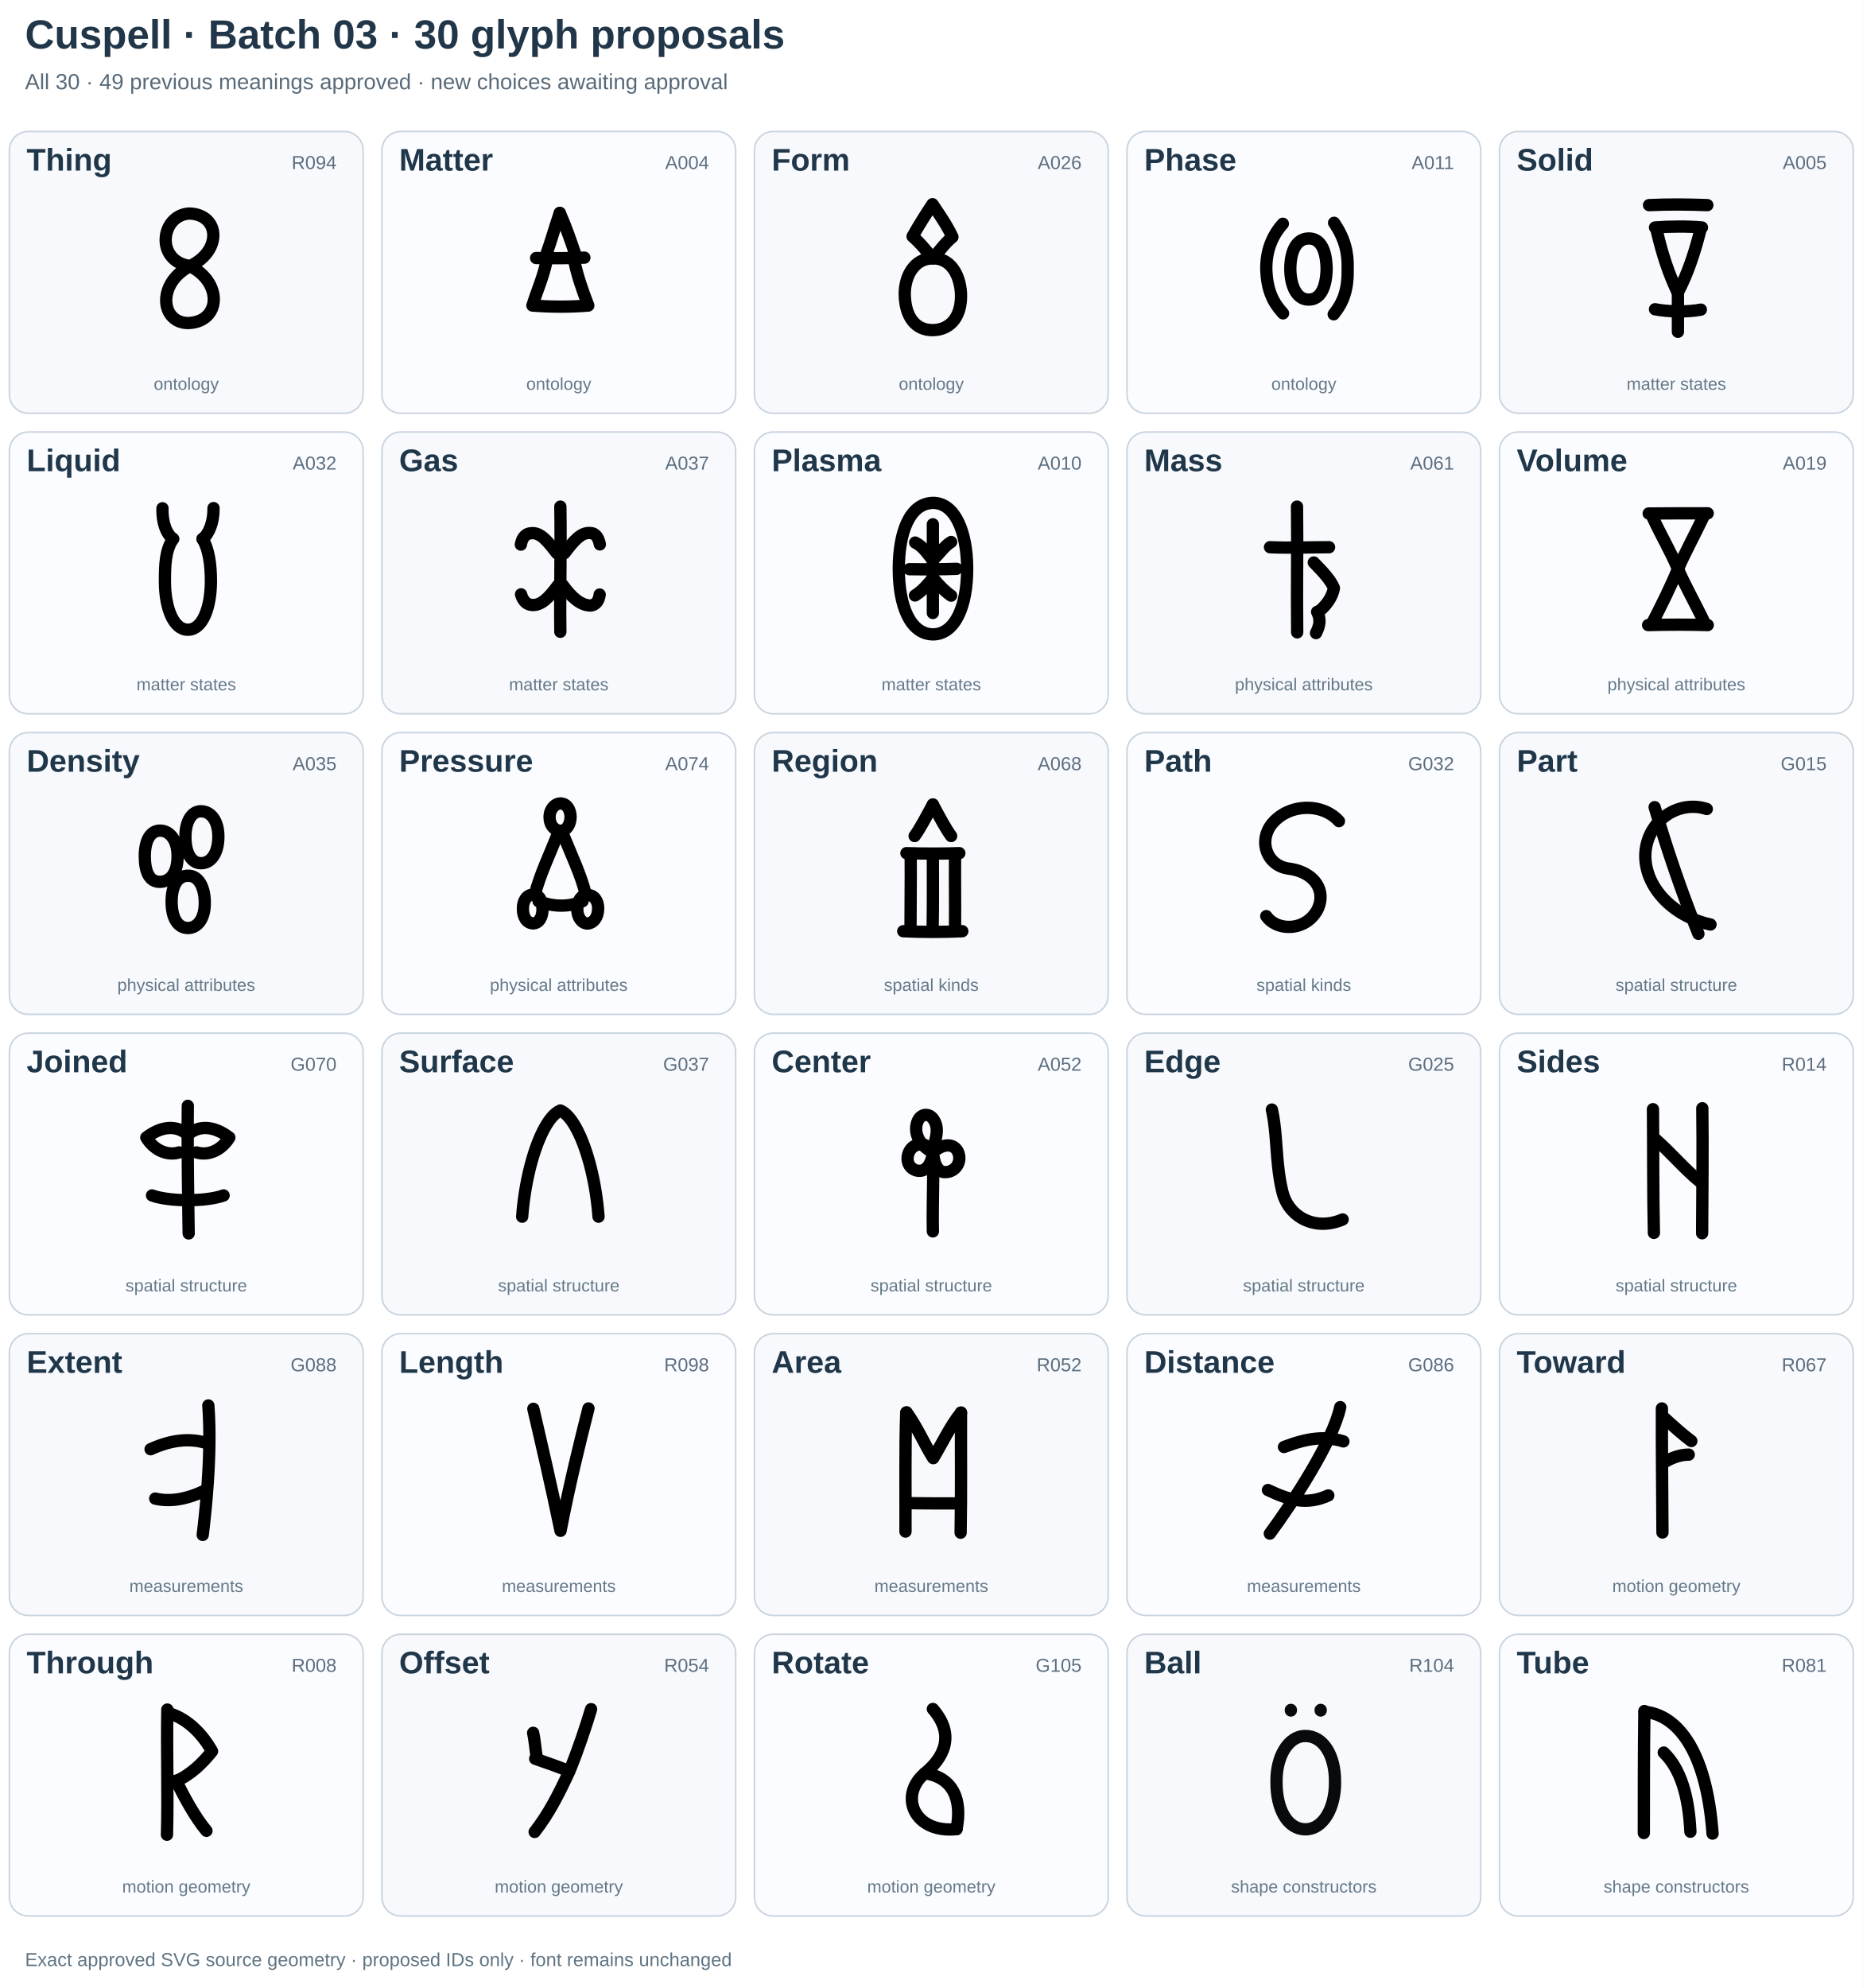
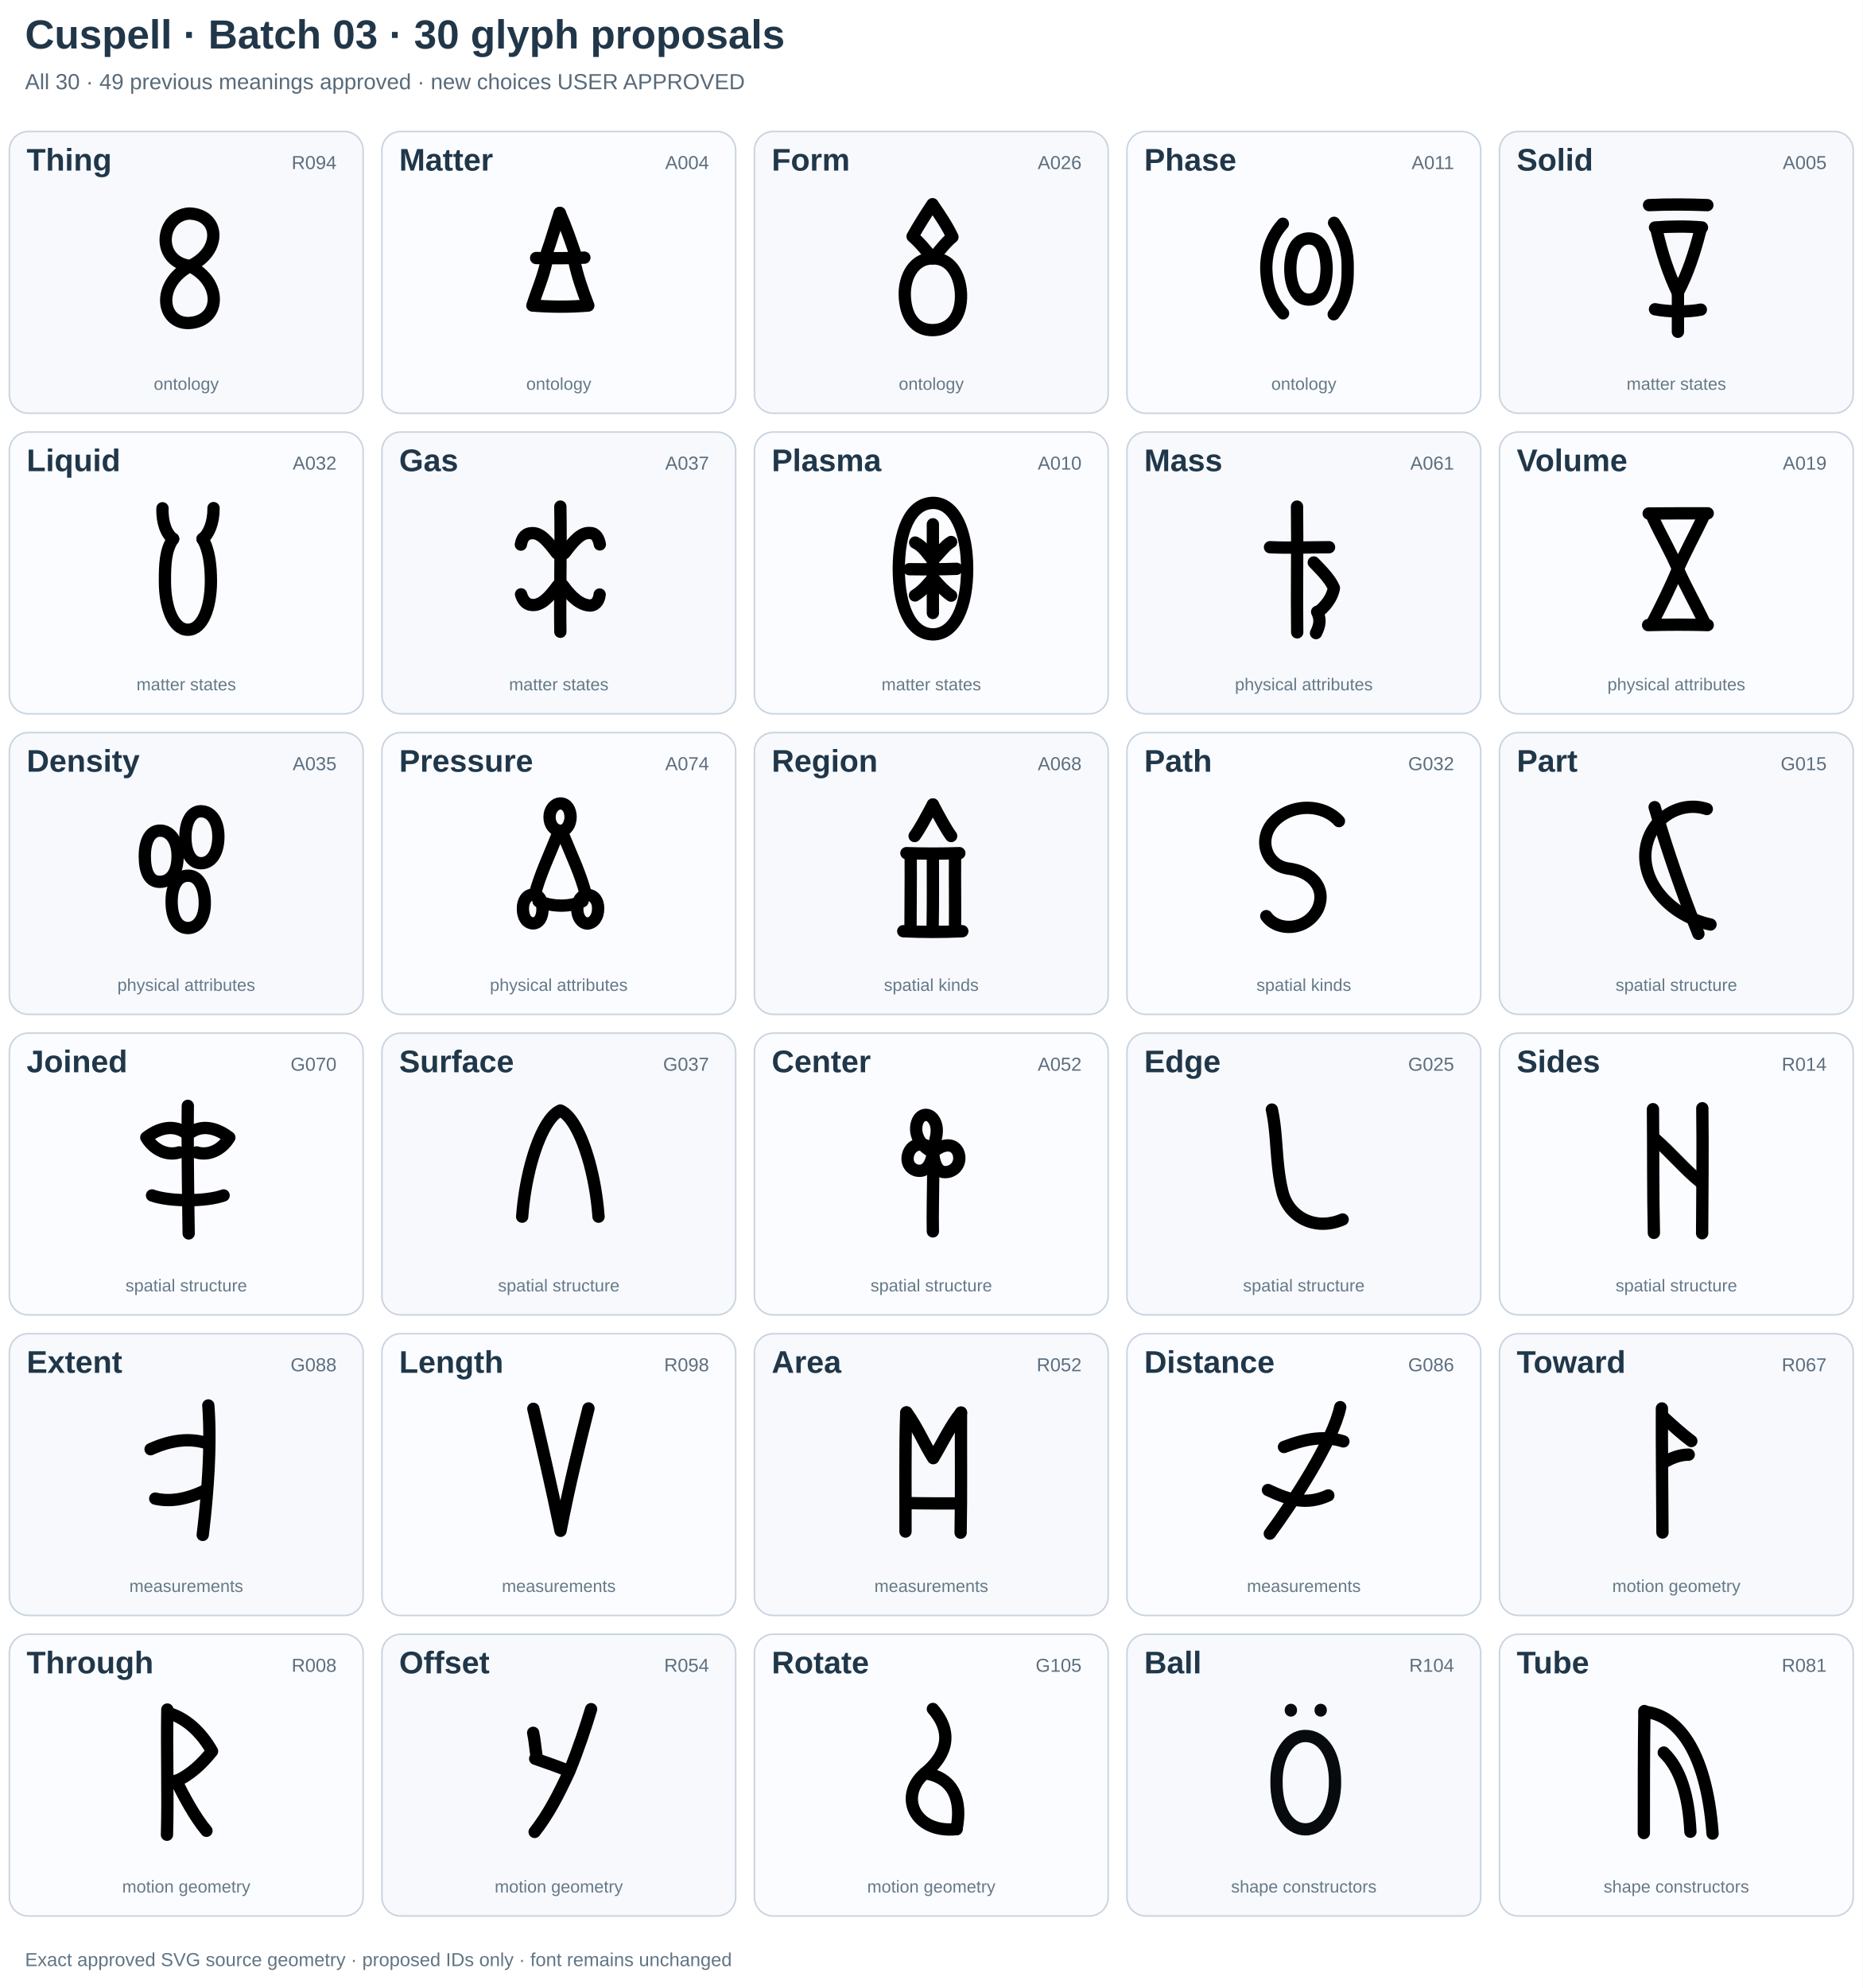
<svg xmlns="http://www.w3.org/2000/svg" width="1190" height="1270" viewBox="0 0 1190 1270">
  <rect width="1190" height="1270" fill="#fff" />
  <text x="16" y="31" font-family="Arial,Helvetica,sans-serif" font-size="26" font-weight="700" fill="#213749">Cuspell · Batch 03 · 30 glyph proposals</text>
-   <text x="16" y="57" font-family="Arial,Helvetica,sans-serif" font-size="14" fill="#586a79">All 30 · 49 previous meanings approved · new choices awaiting approval</text>
+   <text x="16" y="57" font-family="Arial,Helvetica,sans-serif" font-size="14" fill="#586a79">All 30 · 49 previous meanings approved · new choices USER APPROVED</text>
  <g transform="translate(0 78)">
    <rect x="6" y="6" width="226" height="180" rx="12" fill="#f7f9fc" stroke="#c9d4df" />
    <text x="17" y="31" fill="#20374a" font-family="Arial,Helvetica,sans-serif" font-size="20" font-weight="700">Thing</text>
    <text x="215" y="30" text-anchor="end" font-family="Arial,Helvetica,sans-serif" font-size="12" fill="#5d6e7f">R094</text>
    <svg x="78" y="34" width="84" height="119" viewBox="0 0 600 1000">
      <path d="M308 486 C125 459 153 214 308 205 C472 210 486 405 312 487 C129 583 156 796 305 793 C479 785 488 572 308 486" fill="none" stroke="black" stroke-width="66" stroke-linecap="round" stroke-linejoin="round" />
    </svg>
    <text x="119" y="171" text-anchor="middle" font-family="Arial,Helvetica,sans-serif" font-size="11" fill="#657988">ontology</text>
  </g>
  <g transform="translate(238 78)">
    <rect x="6" y="6" width="226" height="180" rx="12" fill="#fbfcff" stroke="#c9d4df" />
    <text x="17" y="31" fill="#20374a" font-family="Arial,Helvetica,sans-serif" font-size="20" font-weight="700">Matter</text>
    <text x="215" y="30" text-anchor="end" font-family="Arial,Helvetica,sans-serif" font-size="12" fill="#5d6e7f">A004</text>
    <svg x="78" y="34" width="84" height="119" viewBox="0 0 600 1000">
      <path d="M 297 202 C 269 283 250 354 228 414" fill="none" stroke="black" stroke-width="66" stroke-linecap="round" stroke-linejoin="round" />
      <path d="M 297 202 C 332 281 355 350 377 414" fill="none" stroke="black" stroke-width="66" stroke-linecap="round" stroke-linejoin="round" />
      <path d="M 170 444 C 249 446 355 445 429 442" fill="none" stroke="black" stroke-width="66" stroke-linecap="round" stroke-linejoin="round" />
      <path d="M 225 465 C 208 546 177 614 150 699 C 252 707 356 707 450 699 C 416 611 392 540 376 465" fill="none" stroke="black" stroke-width="66" stroke-linecap="round" stroke-linejoin="round" />
    </svg>
    <text x="119" y="171" text-anchor="middle" font-family="Arial,Helvetica,sans-serif" font-size="11" fill="#657988">ontology</text>
  </g>
  <g transform="translate(476 78)">
    <rect x="6" y="6" width="226" height="180" rx="12" fill="#f7f9fc" stroke="#c9d4df" />
    <text x="17" y="31" fill="#20374a" font-family="Arial,Helvetica,sans-serif" font-size="20" font-weight="700">Form</text>
    <text x="215" y="30" text-anchor="end" font-family="Arial,Helvetica,sans-serif" font-size="12" fill="#5d6e7f">A026</text>
    <svg x="78" y="34" width="84" height="119" viewBox="0 0 600 1000">
      <path d="M 298 155 C 342 220 378 273 405 331 C 363 365 334 409 299 446 C 265 406 235 366 191 328 C 225 267 264 206 298 155" stroke="black" stroke-width="66" stroke-linecap="round" stroke-linejoin="round" fill="none" />
      <path d="M 298 446 C 201 446 148 541 149 639 C 151 760 207 833 301 831 C 398 829 455 754 451 636 C 446 533 394 443 298 446" stroke="black" stroke-width="66" stroke-linecap="round" stroke-linejoin="round" fill="none" />
    </svg>
    <text x="119" y="171" text-anchor="middle" font-family="Arial,Helvetica,sans-serif" font-size="11" fill="#657988">ontology</text>
  </g>
  <g transform="translate(714 78)">
    <rect x="6" y="6" width="226" height="180" rx="12" fill="#fbfcff" stroke="#c9d4df" />
    <text x="17" y="31" fill="#20374a" font-family="Arial,Helvetica,sans-serif" font-size="20" font-weight="700">Phase</text>
    <text x="215" y="30" text-anchor="end" font-family="Arial,Helvetica,sans-serif" font-size="12" fill="#5d6e7f">A011</text>
    <svg x="78" y="34" width="84" height="119" viewBox="0 0 600 1000">
      <path d="M 317 339 C 382 338 412 401 414 502 C 412 600 382 670 314 667 C 251 665 219 590 219 500 C 220 406 252 340 317 339" stroke="black" stroke-width="66" stroke-linecap="round" stroke-linejoin="round" fill="none" />
      <path d="M 179 260 C 120 325 89 408 90 503 C 94 619 126 682 180 741" stroke="black" stroke-width="66" stroke-linecap="round" stroke-linejoin="round" fill="none" />
      <path d="M 454 255 C 512 340 529 414 527 500 C 529 612 506 678 452 746" stroke="black" stroke-width="66" stroke-linecap="round" stroke-linejoin="round" fill="none" />
    </svg>
    <text x="119" y="171" text-anchor="middle" font-family="Arial,Helvetica,sans-serif" font-size="11" fill="#657988">ontology</text>
  </g>
  <g transform="translate(952 78)">
    <rect x="6" y="6" width="226" height="180" rx="12" fill="#f7f9fc" stroke="#c9d4df" />
    <text x="17" y="31" fill="#20374a" font-family="Arial,Helvetica,sans-serif" font-size="20" font-weight="700">Solid</text>
    <text x="215" y="30" text-anchor="end" font-family="Arial,Helvetica,sans-serif" font-size="12" fill="#5d6e7f">A005</text>
    <svg x="78" y="34" width="84" height="119" viewBox="0 0 600 1000">
      <path d="M 145 160 C 249 155 355 156 458 160" fill="none" stroke="black" stroke-width="66" stroke-linecap="round" stroke-linejoin="round" />
      <path d="M 177 280 C 251 274 358 273 429 280" fill="none" stroke="black" stroke-width="66" stroke-linecap="round" stroke-linejoin="round" />
      <path d="M 187 300 C 215 420 249 526 299 630 C 354 527 391 410 419 300" fill="none" stroke="black" stroke-width="66" stroke-linecap="round" stroke-linejoin="round" />
      <path d="M 177 719 C 248 733 353 735 423 721" fill="none" stroke="black" stroke-width="66" stroke-linecap="round" stroke-linejoin="round" />
      <path d="M 300 630 L 300 840" fill="none" stroke="black" stroke-width="66" stroke-linecap="round" stroke-linejoin="round" />
    </svg>
    <text x="119" y="171" text-anchor="middle" font-family="Arial,Helvetica,sans-serif" font-size="11" fill="#657988">matter states</text>
  </g>
  <g transform="translate(0 270)">
    <rect x="6" y="6" width="226" height="180" rx="12" fill="#fbfcff" stroke="#c9d4df" />
    <text x="17" y="31" fill="#20374a" font-family="Arial,Helvetica,sans-serif" font-size="20" font-weight="700">Liquid</text>
    <text x="215" y="30" text-anchor="end" font-family="Arial,Helvetica,sans-serif" font-size="12" fill="#5d6e7f">A032</text>
    <svg x="78" y="34" width="84" height="119" viewBox="0 0 600 1000">
      <path d="M 164 174 C 161 252 186 313 221 339" fill="none" stroke="black" stroke-width="66" stroke-linecap="round" stroke-linejoin="round" />
      <path d="M 438 173 C 439 250 413 312 379 339" fill="none" stroke="black" stroke-width="66" stroke-linecap="round" stroke-linejoin="round" />
      <path d="M 221 338 C 179 398 177 480 177 566 C 177 711 224 827 301 826 C 380 825 423 707 424 568 C 424 480 414 396 379 338" fill="none" stroke="black" stroke-width="66" stroke-linecap="round" stroke-linejoin="round" />
    </svg>
    <text x="119" y="171" text-anchor="middle" font-family="Arial,Helvetica,sans-serif" font-size="11" fill="#657988">matter states</text>
  </g>
  <g transform="translate(238 270)">
    <rect x="6" y="6" width="226" height="180" rx="12" fill="#f7f9fc" stroke="#c9d4df" />
    <text x="17" y="31" fill="#20374a" font-family="Arial,Helvetica,sans-serif" font-size="20" font-weight="700">Gas</text>
    <text x="215" y="30" text-anchor="end" font-family="Arial,Helvetica,sans-serif" font-size="12" fill="#5d6e7f">A037</text>
    <svg x="78" y="34" width="84" height="119" viewBox="0 0 600 1000">
      <path d="M 300 165 C 304 394 297 618 300 837" fill="none" stroke="black" stroke-width="66" stroke-linecap="round" stroke-linejoin="round" />
      <path d="M 281 415 C 232 351 192 301 142 308 C 106 311 93 341 88 369" fill="none" stroke="black" stroke-width="66" stroke-linecap="round" stroke-linejoin="round" />
      <path d="M 322 415 C 372 349 412 301 462 307 C 494 308 507 341 512 368" fill="none" stroke="black" stroke-width="66" stroke-linecap="round" stroke-linejoin="round" />
      <path d="M 287 588 C 239 653 197 698 146 693 C 113 690 97 663 89 636" fill="none" stroke="black" stroke-width="66" stroke-linecap="round" stroke-linejoin="round" />
      <path d="M 314 588 C 360 652 409 695 461 696 C 494 694 508 665 511 637" fill="none" stroke="black" stroke-width="66" stroke-linecap="round" stroke-linejoin="round" />
    </svg>
    <text x="119" y="171" text-anchor="middle" font-family="Arial,Helvetica,sans-serif" font-size="11" fill="#657988">matter states</text>
  </g>
  <g transform="translate(476 270)">
    <rect x="6" y="6" width="226" height="180" rx="12" fill="#fbfcff" stroke="#c9d4df" />
    <text x="17" y="31" fill="#20374a" font-family="Arial,Helvetica,sans-serif" font-size="20" font-weight="700">Plasma</text>
    <text x="215" y="30" text-anchor="end" font-family="Arial,Helvetica,sans-serif" font-size="12" fill="#5d6e7f">A010</text>
    <svg x="78" y="34" width="84" height="119" viewBox="0 0 600 1000">
      <path d="M 300 145 C 420 144 484 304 484 497 C 485 697 420 851 300 851 C 177 849 117 695 117 500 C 117 303 175 148 300 145" fill="none" stroke="black" stroke-width="66" stroke-linecap="round" stroke-linejoin="round" />
      <path d="M 300 260 L 300 736" fill="none" stroke="black" stroke-width="66" stroke-linecap="round" stroke-linejoin="round" />
      <path d="M 174 501 C 242 502 357 502 427 499" fill="none" stroke="black" stroke-width="66" stroke-linecap="round" stroke-linejoin="round" />
      <path d="M 205 358 C 250 380 272 421 300 452 C 335 417 365 374 398 355" fill="none" stroke="black" stroke-width="66" stroke-linecap="round" stroke-linejoin="round" />
      <path d="M 204 642 C 248 615 274 579 301 549 C 337 592 366 621 398 643" fill="none" stroke="black" stroke-width="66" stroke-linecap="round" stroke-linejoin="round" />
    </svg>
    <text x="119" y="171" text-anchor="middle" font-family="Arial,Helvetica,sans-serif" font-size="11" fill="#657988">matter states</text>
  </g>
  <g transform="translate(714 270)">
    <rect x="6" y="6" width="226" height="180" rx="12" fill="#f7f9fc" stroke="#c9d4df" />
    <text x="17" y="31" fill="#20374a" font-family="Arial,Helvetica,sans-serif" font-size="20" font-weight="700">Mass</text>
    <text x="215" y="30" text-anchor="end" font-family="Arial,Helvetica,sans-serif" font-size="12" fill="#5d6e7f">A061</text>
    <svg x="78" y="34" width="84" height="119" viewBox="0 0 600 1000">
      <path d="M 255 165 C 258 388 253 600 256 840" fill="none" stroke="black" stroke-width="66" stroke-linecap="round" stroke-linejoin="round" />
      <path d="M 110 383 C 219 388 321 383 427 383" fill="none" stroke="black" stroke-width="66" stroke-linecap="round" stroke-linejoin="round" />
      <path d="M 345 465 C 393 514 435 558 453 602 C 445 653 408 701 367 732" fill="none" stroke="black" stroke-width="66" stroke-linecap="round" stroke-linejoin="round" />
      <path d="M 363 730 C 383 770 378 802 357 844" fill="none" stroke="black" stroke-width="66" stroke-linecap="round" stroke-linejoin="round" />
    </svg>
    <text x="119" y="171" text-anchor="middle" font-family="Arial,Helvetica,sans-serif" font-size="11" fill="#657988">physical attributes</text>
  </g>
  <g transform="translate(952 270)">
    <rect x="6" y="6" width="226" height="180" rx="12" fill="#fbfcff" stroke="#c9d4df" />
    <text x="17" y="31" fill="#20374a" font-family="Arial,Helvetica,sans-serif" font-size="20" font-weight="700">Volume</text>
    <text x="215" y="30" text-anchor="end" font-family="Arial,Helvetica,sans-serif" font-size="12" fill="#5d6e7f">A019</text>
    <svg x="78" y="34" width="84" height="119" viewBox="0 0 600 1000">
      <path d="M143 202 C244 201 353 201 460 201" fill="none" stroke="black" stroke-width="66" stroke-linecap="round" stroke-linejoin="round" />
      <path d="M163 219 C208 318 266 415 300 500 C337 586 394 686 443 789" fill="none" stroke="black" stroke-width="66" stroke-linecap="round" stroke-linejoin="round" />
      <path d="M437 219 C390 317 337 415 300 500 C263 591 212 694 162 791" fill="none" stroke="black" stroke-width="66" stroke-linecap="round" stroke-linejoin="round" />
      <path d="M140 801 C245 798 360 798 460 801" fill="none" stroke="black" stroke-width="66" stroke-linecap="round" stroke-linejoin="round" />
    </svg>
    <text x="119" y="171" text-anchor="middle" font-family="Arial,Helvetica,sans-serif" font-size="11" fill="#657988">physical attributes</text>
  </g>
  <g transform="translate(0 462)">
    <rect x="6" y="6" width="226" height="180" rx="12" fill="#f7f9fc" stroke="#c9d4df" />
    <text x="17" y="31" fill="#20374a" font-family="Arial,Helvetica,sans-serif" font-size="20" font-weight="700">Density</text>
    <text x="215" y="30" text-anchor="end" font-family="Arial,Helvetica,sans-serif" font-size="12" fill="#5d6e7f">A035</text>
    <svg x="78" y="34" width="84" height="119" viewBox="0 0 600 1000">
      <path d="M 245 429 C 245 519 206 566 149 566 C 94 566 69 513 69 428 C 69 338 103 291 150 291 C 203 290 246 343 245 429" stroke="black" stroke-width="66" stroke-linecap="round" stroke-linejoin="round" fill="none" />
      <path d="M 464 323 C 464 412 425 466 371 466 C 321 466 287 415 287 325 C 287 239 322 186 371 187 C 425 188 464 239 464 323" stroke="black" stroke-width="66" stroke-linecap="round" stroke-linejoin="round" fill="none" />
      <path d="M 391 674 C 393 765 351 814 300 814 C 247 813 213 763 213 672 C 213 586 245 532 303 533 C 354 533 390 588 391 674" stroke="black" stroke-width="66" stroke-linecap="round" stroke-linejoin="round" fill="none" />
    </svg>
    <text x="119" y="171" text-anchor="middle" font-family="Arial,Helvetica,sans-serif" font-size="11" fill="#657988">physical attributes</text>
  </g>
  <g transform="translate(238 462)">
    <rect x="6" y="6" width="226" height="180" rx="12" fill="#fbfcff" stroke="#c9d4df" />
    <text x="17" y="31" fill="#20374a" font-family="Arial,Helvetica,sans-serif" font-size="20" font-weight="700">Pressure</text>
    <text x="215" y="30" text-anchor="end" font-family="Arial,Helvetica,sans-serif" font-size="12" fill="#5d6e7f">A074</text>
    <svg x="78" y="34" width="84" height="119" viewBox="0 0 600 1000">
      <path d="M286 310 C241 423 191 526 162 637" fill="none" stroke="black" stroke-width="66" stroke-linecap="round" stroke-linejoin="round" />
      <path d="M314 310 C361 426 411 528 438 639" fill="none" stroke="black" stroke-width="66" stroke-linecap="round" stroke-linejoin="round" />
      <path d="M183 670 C262 702 354 701 419 670" fill="none" stroke="black" stroke-width="66" stroke-linecap="round" stroke-linejoin="round" />
      <path d="M355 216 C355 258 333 292 301 292 C265 290 242 259 242 218 C243 172 273 146 299 145 C337 145 354 181 355 216" fill="none" stroke="black" stroke-width="66" stroke-linecap="round" stroke-linejoin="round" />
      <path d="M204 708 C206 757 184 789 153 789 C118 787 99 754 99 711 C98 669 119 635 153 635 C189 635 202 668 204 708" fill="none" stroke="black" stroke-width="66" stroke-linecap="round" stroke-linejoin="round" />
      <path d="M503 708 C503 758 477 788 445 790 C413 788 390 754 391 711 C391 668 412 636 445 636 C483 637 503 669 503 708" fill="none" stroke="black" stroke-width="66" stroke-linecap="round" stroke-linejoin="round" />
    </svg>
    <text x="119" y="171" text-anchor="middle" font-family="Arial,Helvetica,sans-serif" font-size="11" fill="#657988">physical attributes</text>
  </g>
  <g transform="translate(476 462)">
    <rect x="6" y="6" width="226" height="180" rx="12" fill="#f7f9fc" stroke="#c9d4df" />
    <text x="17" y="31" fill="#20374a" font-family="Arial,Helvetica,sans-serif" font-size="20" font-weight="700">Region</text>
    <text x="215" y="30" text-anchor="end" font-family="Arial,Helvetica,sans-serif" font-size="12" fill="#5d6e7f">A068</text>
    <svg x="78" y="34" width="84" height="119" viewBox="0 0 600 1000">
      <path d="M 300 151 C 261 223 231 280 202 320" fill="none" stroke="black" stroke-width="66" stroke-linecap="round" stroke-linejoin="round" />
      <path d="M 300 151 C 339 224 369 280 398 320" fill="none" stroke="black" stroke-width="66" stroke-linecap="round" stroke-linejoin="round" />
      <path d="M 158 412 C 250 415 351 415 442 412" fill="none" stroke="black" stroke-width="66" stroke-linecap="round" stroke-linejoin="round" />
      <path d="M 181 439 C 182 561 180 682 180 797" fill="none" stroke="black" stroke-width="66" stroke-linecap="round" stroke-linejoin="round" />
      <path d="M 419 439 C 418 556 420 689 419 797" fill="none" stroke="black" stroke-width="66" stroke-linecap="round" stroke-linejoin="round" />
      <path d="M 300 440 C 300 551 301 679 299 797" fill="none" stroke="black" stroke-width="66" stroke-linecap="round" stroke-linejoin="round" />
      <path d="M 141 831 C 239 836 357 836 458 831" fill="none" stroke="black" stroke-width="66" stroke-linecap="round" stroke-linejoin="round" />
    </svg>
    <text x="119" y="171" text-anchor="middle" font-family="Arial,Helvetica,sans-serif" font-size="11" fill="#657988">spatial kinds</text>
  </g>
  <g transform="translate(714 462)">
    <rect x="6" y="6" width="226" height="180" rx="12" fill="#fbfcff" stroke="#c9d4df" />
    <text x="17" y="31" fill="#20374a" font-family="Arial,Helvetica,sans-serif" font-size="20" font-weight="700">Path</text>
    <text x="215" y="30" text-anchor="end" font-family="Arial,Helvetica,sans-serif" font-size="12" fill="#5d6e7f">G032</text>
    <svg x="78" y="34" width="84" height="119" viewBox="0 0 600 1000">
      <path d="M 480.0,240.0 L 468.3,228.0 L 455.7,217.2 L 442.4,207.4 L 428.3,198.8 L 413.7,191.2 L 398.4,184.7 L 382.7,179.3 L 366.7,175.0 L 350.3,171.8 L 333.6,169.7 L 316.9,168.7 L 300.0,168.8 L 283.1,169.9 L 266.4,172.2 L 249.7,175.5 L 233.3,180.0 L 217.3,185.5 L 201.6,192.2 L 186.3,199.9 L 171.7,208.8 L 157.6,218.7 L 144.3,229.7 L 131.7,241.8 L 120.0,255.0 L 111.3,267.0 L 103.8,279.4 L 97.6,292.0 L 92.6,304.7 L 88.9,317.6 L 86.2,330.5 L 84.8,343.3 L 84.4,356.1 L 85.2,368.7 L 87.0,381.1 L 89.9,393.2 L 93.8,405.0 L 98.6,416.3 L 104.4,427.2 L 111.2,437.5 L 118.9,447.2 L 127.5,456.2 L 136.9,464.5 L 147.1,472.0 L 158.2,478.6 L 170.0,484.3 L 182.6,488.9 L 196.0,492.5 L 210.0,495.0 L 226.5,497.5 L 242.4,500.9 L 257.5,505.0 L 271.8,509.9 L 285.4,515.5 L 298.2,521.8 L 310.2,528.7 L 321.3,536.3 L 331.6,544.4 L 340.9,553.1 L 349.4,562.3 L 356.9,572.0 L 363.4,582.2 L 369.0,592.7 L 373.5,603.7 L 377.0,615.1 L 379.5,626.7 L 380.9,638.7 L 381.1,651.0 L 380.3,663.4 L 378.2,676.1 L 375.0,688.9 L 370.6,701.9 L 365.0,715.0 L 356.4,729.4 L 347.0,742.4 L 336.8,754.2 L 325.9,764.8 L 314.4,774.2 L 302.3,782.3 L 289.9,789.3 L 277.0,795.2 L 263.9,799.9 L 250.6,803.5 L 237.2,806.0 L 223.8,807.5 L 210.4,807.9 L 197.1,807.3 L 184.0,805.7 L 171.3,803.1 L 158.9,799.6 L 147.0,795.2 L 135.7,789.8 L 125.0,783.5 L 114.9,776.4 L 105.7,768.4 L 97.4,759.6 L 90.0,750.0" fill="none" stroke="black" stroke-width="66" stroke-linecap="round" stroke-linejoin="round" />
    </svg>
    <text x="119" y="171" text-anchor="middle" font-family="Arial,Helvetica,sans-serif" font-size="11" fill="#657988">spatial kinds</text>
  </g>
  <g transform="translate(952 462)">
    <rect x="6" y="6" width="226" height="180" rx="12" fill="#f7f9fc" stroke="#c9d4df" />
    <text x="17" y="31" fill="#20374a" font-family="Arial,Helvetica,sans-serif" font-size="20" font-weight="700">Part</text>
    <text x="215" y="30" text-anchor="end" font-family="Arial,Helvetica,sans-serif" font-size="12" fill="#5d6e7f">G015</text>
    <svg x="78" y="34" width="84" height="119" viewBox="0 0 600 1000">
      <path d="M 455.0,175.0 L 438.9,170.3 L 422.6,166.7 L 406.3,164.3 L 390.0,163.1 L 373.8,163.0 L 357.6,164.0 L 341.6,166.1 L 325.7,169.2 L 310.1,173.4 L 294.8,178.6 L 279.9,184.7 L 265.3,191.8 L 251.2,199.8 L 237.5,208.8 L 224.4,218.6 L 211.9,229.2 L 200.0,240.7 L 188.7,253.0 L 178.3,266.1 L 168.6,280.0 L 159.7,294.5 L 151.7,309.8 L 144.6,325.8 L 138.6,342.4 L 133.5,359.7 L 129.5,377.5 L 126.7,396.0 L 125.0,415.0 L 124.8,433.2 L 125.8,451.3 L 127.9,469.3 L 131.2,487.2 L 135.5,504.9 L 140.8,522.5 L 147.2,539.8 L 154.6,556.8 L 163.0,573.6 L 172.3,590.0 L 182.5,606.1 L 193.7,621.8 L 205.7,637.0 L 218.6,651.9 L 232.3,666.2 L 246.9,680.1 L 262.2,693.4 L 278.3,706.1 L 295.0,718.2 L 312.6,729.7 L 330.7,740.5 L 349.6,750.7 L 369.0,760.1 L 389.1,768.7 L 409.8,776.5 L 431.0,783.6 L 452.7,789.7 L 475.0,795.0" fill="none" stroke="black" stroke-width="66" stroke-linecap="round" stroke-linejoin="round" />
      <path d="M 175.0,165.0 L 181.0,185.0 L 187.0,205.2 L 193.2,225.7 L 199.6,246.5 L 206.0,267.6 L 212.7,288.9 L 219.5,310.6 L 226.4,332.6 L 233.5,354.9 L 240.8,377.5 L 248.3,400.5 L 255.9,423.7 L 263.8,447.3 L 271.9,471.2 L 280.2,495.5 L 288.6,520.2 L 297.4,545.1 L 306.3,570.5 L 315.5,596.2 L 324.9,622.3 L 334.6,648.8 L 344.5,675.6 L 354.8,702.8 L 365.2,730.5 L 376.0,758.5 L 387.0,786.9 L 398.4,815.7 L 410.0,845.0" fill="none" stroke="black" stroke-width="66" stroke-linecap="round" stroke-linejoin="round" />
    </svg>
    <text x="119" y="171" text-anchor="middle" font-family="Arial,Helvetica,sans-serif" font-size="11" fill="#657988">spatial structure</text>
  </g>
  <g transform="translate(0 654)">
    <rect x="6" y="6" width="226" height="180" rx="12" fill="#fbfcff" stroke="#c9d4df" />
    <text x="17" y="31" fill="#20374a" font-family="Arial,Helvetica,sans-serif" font-size="20" font-weight="700">Joined</text>
    <text x="215" y="30" text-anchor="end" font-family="Arial,Helvetica,sans-serif" font-size="12" fill="#5d6e7f">G070</text>
    <svg x="78" y="34" width="84" height="119" viewBox="0 0 600 1000">
      <path d="M 300,155.0 L 299.745,176.1 L 299.575,197.5 L 299.405,219.2 L 299.32,241.2 L 299.235,263.6 L 299.235,286.2 L 299.235,309.1 L 299.235,332.3 L 299.32,355.8 L 299.405,379.6 L 299.49,403.5 L 299.66,427.8 L 299.83,452.2 L 300,476.9 L 300.255,501.8 L 300.425,526.8 L 300.68,552.1 L 301.02,577.6 L 301.275,603.2 L 301.615,629.0 L 301.955,654.9 L 302.295,681.0 L 302.635,707.2 L 302.975,733.6 L 303.4,760.0 L 303.74,786.6 L 304.165,813.3 L 304.59,840.0" fill="none" stroke="black" stroke-width="66" stroke-linecap="round" stroke-linejoin="round" />
      <path d="M 300,310.0 L 293.2,304.4 L 286.315,299.2 L 279.26,294.5 L 272.12,290.4 L 264.725,286.7 L 257.33,283.4 L 249.765,280.7 L 242.115,278.4 L 234.38,276.6 L 226.56,275.3 L 218.655,274.4 L 210.58,273.9 L 202.59,273.9 L 194.43,274.4 L 186.185,275.3 L 178.025,276.6 L 169.695,278.3 L 161.365,280.5 L 152.95,283.1 L 144.535,286.2 L 136.205,289.6 L 127.705,293.5 L 119.29,297.7 L 110.875,302.4 L 102.375,307.5 L 93.96,312.9 L 85.46,318.8 L 77.13,325.0 L 81.465,331.8 L 85.97,338.5 L 90.73,344.8 L 95.66,350.9 L 100.93,356.8 L 106.2,362.4 L 111.81,367.7 L 117.505,372.8 L 123.37,377.5 L 129.405,382.0 L 135.525,386.2 L 141.9,390.1 L 148.275,393.6 L 154.82,396.9 L 161.535,399.8 L 168.25,402.4 L 175.05,404.6 L 182.02,406.5 L 188.99,408.1 L 195.96,409.3 L 203.015,410.1 L 210.155,410.5 L 217.295,410.6 L 224.435,410.3 L 231.66,409.6 L 238.8,408.5 L 245.94,406.9 L 253.08,405.0" fill="none" stroke="black" stroke-width="66" stroke-linecap="round" stroke-linejoin="round" />
      <path d="M 300,310.0 L 306.8,304.4 L 313.685,299.2 L 320.74,294.5 L 327.88,290.4 L 335.275,286.7 L 342.67,283.4 L 350.235,280.7 L 357.885,278.4 L 365.62,276.6 L 373.44,275.3 L 381.345,274.4 L 389.42,273.9 L 397.41,273.9 L 405.57,274.4 L 413.815,275.3 L 421.975,276.6 L 430.305,278.3 L 438.635,280.5 L 447.05,283.1 L 455.465,286.2 L 463.795,289.6 L 472.295,293.5 L 480.71,297.7 L 489.125,302.4 L 497.625,307.5 L 506.04,312.9 L 514.54,318.8 L 522.87,325.0 L 518.535,331.8 L 514.03,338.5 L 509.27,344.8 L 504.34,350.9 L 499.07,356.8 L 493.8,362.4 L 488.19,367.7 L 482.495,372.8 L 476.63,377.5 L 470.595,382.0 L 464.475,386.2 L 458.1,390.1 L 451.725,393.6 L 445.18,396.9 L 438.465,399.8 L 431.75,402.4 L 424.95,404.6 L 417.98,406.5 L 411.01,408.1 L 404.04,409.3 L 396.985,410.1 L 389.845,410.5 L 382.705,410.6 L 375.565,410.3 L 368.34,409.6 L 361.2,408.5 L 354.06,406.9 L 346.92,405.0" fill="none" stroke="black" stroke-width="66" stroke-linecap="round" stroke-linejoin="round" />
      <path d="M 107.9,636 C 201.4,670 398.6,670 492.1,636" fill="none" stroke="black" stroke-width="66" stroke-linecap="round" stroke-linejoin="round" />
    </svg>
    <text x="119" y="171" text-anchor="middle" font-family="Arial,Helvetica,sans-serif" font-size="11" fill="#657988">spatial structure</text>
  </g>
  <g transform="translate(238 654)">
    <rect x="6" y="6" width="226" height="180" rx="12" fill="#f7f9fc" stroke="#c9d4df" />
    <text x="17" y="31" fill="#20374a" font-family="Arial,Helvetica,sans-serif" font-size="20" font-weight="700">Surface</text>
    <text x="215" y="30" text-anchor="end" font-family="Arial,Helvetica,sans-serif" font-size="12" fill="#5d6e7f">G037</text>
    <svg x="78" y="34" width="84" height="119" viewBox="0 0 600 1000">
      <path d="M 95.0,750.0 L 97.9,716.3 L 101.4,682.8 L 105.7,649.6 L 110.5,616.8 L 116.0,584.5 L 122.1,552.7 L 128.8,521.5 L 135.9,491.1 L 143.6,461.5 L 151.8,432.9 L 160.4,405.3 L 169.4,378.8 L 178.8,353.4 L 188.6,329.4 L 198.7,306.7 L 209.1,285.6 L 219.8,265.9 L 230.7,248.0 L 241.9,231.7 L 253.2,217.4 L 264.7,204.9 L 276.4,194.5 L 288.2,186.1 L 300.0,180.0 L 311.8,186.1 L 323.6,194.5 L 335.3,204.9 L 346.8,217.4 L 358.1,231.7 L 369.3,248.0 L 380.2,265.9 L 390.9,285.6 L 401.3,306.7 L 411.4,329.4 L 421.2,353.4 L 430.6,378.8 L 439.6,405.3 L 448.2,432.9 L 456.4,461.5 L 464.1,491.1 L 471.2,521.5 L 477.9,552.7 L 484.0,584.5 L 489.5,616.8 L 494.3,649.6 L 498.6,682.8 L 502.1,716.3 L 505.0,750.0" fill="none" stroke="black" stroke-width="66" stroke-linecap="round" stroke-linejoin="round" />
    </svg>
    <text x="119" y="171" text-anchor="middle" font-family="Arial,Helvetica,sans-serif" font-size="11" fill="#657988">spatial structure</text>
  </g>
  <g transform="translate(476 654)">
    <rect x="6" y="6" width="226" height="180" rx="12" fill="#fbfcff" stroke="#c9d4df" />
    <text x="17" y="31" fill="#20374a" font-family="Arial,Helvetica,sans-serif" font-size="20" font-weight="700">Center</text>
    <text x="215" y="30" text-anchor="end" font-family="Arial,Helvetica,sans-serif" font-size="12" fill="#5d6e7f">A052</text>
    <svg x="78" y="34" width="84" height="119" viewBox="0 0 600 1000">
      <path d="M 301 404 C 243 378 204 322 211 265 C 220 197 275 187 303 227 C 345 287 300 360 301 404" fill="none" stroke="black" stroke-width="66" stroke-linecap="round" stroke-linejoin="round" />
      <path d="M 301 405 C 347 361 408 351 434 400 C 461 458 417 519 354 510 C 324 501 306 467 301 405" fill="none" stroke="black" stroke-width="66" stroke-linecap="round" stroke-linejoin="round" />
      <path d="M 301 403 C 291 478 258 515 208 501 C 143 478 157 390 206 368 C 251 350 282 375 301 403" fill="none" stroke="black" stroke-width="66" stroke-linecap="round" stroke-linejoin="round" />
      <path d="M 302 518 C 301 631 298 740 300 829" fill="none" stroke="black" stroke-width="66" stroke-linecap="round" stroke-linejoin="round" />
    </svg>
    <text x="119" y="171" text-anchor="middle" font-family="Arial,Helvetica,sans-serif" font-size="11" fill="#657988">spatial structure</text>
  </g>
  <g transform="translate(714 654)">
    <rect x="6" y="6" width="226" height="180" rx="12" fill="#f7f9fc" stroke="#c9d4df" />
    <text x="17" y="31" fill="#20374a" font-family="Arial,Helvetica,sans-serif" font-size="20" font-weight="700">Edge</text>
    <text x="215" y="30" text-anchor="end" font-family="Arial,Helvetica,sans-serif" font-size="12" fill="#5d6e7f">G025</text>
    <svg x="78" y="34" width="84" height="119" viewBox="0 0 600 1000">
      <path d="M 120.0,175.0 L 123.5,192.0 L 126.7,209.1 L 129.5,226.5 L 132.1,244.0 L 134.3,261.7 L 136.3,279.5 L 138.2,297.5 L 139.8,315.6 L 141.4,333.7 L 142.8,352.0 L 144.2,370.3 L 145.6,388.8 L 147.1,407.2 L 148.5,425.7 L 150.1,444.2 L 151.9,462.8 L 153.8,481.3 L 155.9,499.8 L 158.2,518.3 L 160.9,536.8 L 163.8,555.2 L 167.1,573.6 L 170.9,591.8 L 175.0,610.0 L 179.3,627.2 L 184.8,643.7 L 191.4,659.5 L 199.1,674.6 L 207.7,688.9 L 217.3,702.4 L 227.9,715.1 L 239.3,726.9 L 251.5,737.7 L 264.4,747.6 L 278.1,756.5 L 292.5,764.4 L 307.5,771.2 L 323.1,776.9 L 339.2,781.4 L 355.7,784.8 L 372.8,787.0 L 390.2,787.9 L 407.9,787.5 L 425.9,785.8 L 444.2,782.7 L 462.7,778.3 L 481.3,772.4 L 500.0,765.0" fill="none" stroke="black" stroke-width="66" stroke-linecap="round" stroke-linejoin="round" />
    </svg>
    <text x="119" y="171" text-anchor="middle" font-family="Arial,Helvetica,sans-serif" font-size="11" fill="#657988">spatial structure</text>
  </g>
  <g transform="translate(952 654)">
    <rect x="6" y="6" width="226" height="180" rx="12" fill="#fbfcff" stroke="#c9d4df" />
    <text x="17" y="31" fill="#20374a" font-family="Arial,Helvetica,sans-serif" font-size="20" font-weight="700">Sides</text>
    <text x="215" y="30" text-anchor="end" font-family="Arial,Helvetica,sans-serif" font-size="12" fill="#5d6e7f">R014</text>
    <svg x="78" y="34" width="84" height="119" viewBox="0 0 600 1000">
      <path d="M 166 173 C 168 388 166 625 171 837" stroke="black" stroke-width="66" stroke-linecap="round" stroke-linejoin="round" fill="none" />
      <path d="M 431 168 C 434 390 431 621 430 839" stroke="black" stroke-width="66" stroke-linecap="round" stroke-linejoin="round" fill="none" />
      <path d="M 179 334 C 265 409 340 500 421 564" stroke="black" stroke-width="66" stroke-linecap="round" stroke-linejoin="round" fill="none" />
    </svg>
    <text x="119" y="171" text-anchor="middle" font-family="Arial,Helvetica,sans-serif" font-size="11" fill="#657988">spatial structure</text>
  </g>
  <g transform="translate(0 846)">
    <rect x="6" y="6" width="226" height="180" rx="12" fill="#f7f9fc" stroke="#c9d4df" />
    <text x="17" y="31" fill="#20374a" font-family="Arial,Helvetica,sans-serif" font-size="20" font-weight="700">Extent</text>
    <text x="215" y="30" text-anchor="end" font-family="Arial,Helvetica,sans-serif" font-size="12" fill="#5d6e7f">G088</text>
    <svg x="78" y="34" width="84" height="119" viewBox="0 0 600 1000">
      <path d="M 410.0,150.0 L 411.4,170.1 L 412.6,190.6 L 413.6,211.3 L 414.4,232.3 L 415.1,253.6 L 415.5,275.1 L 415.8,296.8 L 415.9,318.8 L 415.8,341.1 L 415.6,363.5 L 415.1,386.2 L 414.6,409.0 L 413.8,432.1 L 412.9,455.3 L 411.9,478.8 L 410.7,502.3 L 409.3,526.1 L 407.8,550.0 L 406.2,574.0 L 404.4,598.1 L 402.5,622.4 L 400.5,646.8 L 398.4,671.3 L 396.1,695.9 L 393.7,720.6 L 391.2,745.4 L 388.5,770.2 L 385.8,795.1 L 382.9,820.0 L 380.0,845.0" fill="none" stroke="black" stroke-width="66" stroke-linecap="round" stroke-linejoin="round" />
      <path d="M 395.0,350.0 L 386.0,347.6 L 376.9,345.5 L 367.8,343.6 L 358.7,341.9 L 349.5,340.4 L 340.3,339.2 L 331.1,338.3 L 321.7,337.6 L 312.4,337.1 L 303.0,336.9 L 293.5,336.9 L 284.0,337.1 L 274.4,337.6 L 264.7,338.4 L 255.0,339.4 L 245.2,340.6 L 235.4,342.1 L 225.4,343.9 L 215.4,345.9 L 205.4,348.1 L 195.2,350.7 L 185.0,353.4 L 174.7,356.5 L 164.3,359.8 L 153.8,363.3 L 143.2,367.1 L 132.6,371.2 L 121.8,375.5 L 111.0,380.1 L 100.0,385.0" fill="none" stroke="black" stroke-width="66" stroke-linecap="round" stroke-linejoin="round" />
      <path d="M 385.0,610.0 L 376.5,613.9 L 367.9,617.7 L 359.4,621.4 L 350.8,624.9 L 342.1,628.2 L 333.5,631.4 L 324.8,634.5 L 316.1,637.4 L 307.4,640.1 L 298.7,642.6 L 290.0,644.9 L 281.2,647.1 L 272.5,649.1 L 263.7,650.9 L 255.0,652.5 L 246.3,653.9 L 237.5,655.1 L 228.8,656.1 L 220.0,656.9 L 211.3,657.4 L 202.6,657.7 L 193.9,657.8 L 185.2,657.7 L 176.5,657.4 L 167.9,656.8 L 159.2,655.9 L 150.6,654.8 L 142.1,653.5 L 133.5,651.9 L 125.0,650.0" fill="none" stroke="black" stroke-width="66" stroke-linecap="round" stroke-linejoin="round" />
    </svg>
    <text x="119" y="171" text-anchor="middle" font-family="Arial,Helvetica,sans-serif" font-size="11" fill="#657988">measurements</text>
  </g>
  <g transform="translate(238 846)">
    <rect x="6" y="6" width="226" height="180" rx="12" fill="#fbfcff" stroke="#c9d4df" />
    <text x="17" y="31" fill="#20374a" font-family="Arial,Helvetica,sans-serif" font-size="20" font-weight="700">Length</text>
    <text x="215" y="30" text-anchor="end" font-family="Arial,Helvetica,sans-serif" font-size="12" fill="#5d6e7f">R098</text>
    <svg x="78" y="34" width="84" height="119" viewBox="0 0 600 1000">
      <path d="M 155 168 C 198 354 250 575 301 823 C 347 582 405 348 451 166" stroke="black" stroke-width="66" stroke-linecap="round" stroke-linejoin="round" fill="none" />
    </svg>
    <text x="119" y="171" text-anchor="middle" font-family="Arial,Helvetica,sans-serif" font-size="11" fill="#657988">measurements</text>
  </g>
  <g transform="translate(476 846)">
    <rect x="6" y="6" width="226" height="180" rx="12" fill="#f7f9fc" stroke="#c9d4df" />
    <text x="17" y="31" fill="#20374a" font-family="Arial,Helvetica,sans-serif" font-size="20" font-weight="700">Area</text>
    <text x="215" y="30" text-anchor="end" font-family="Arial,Helvetica,sans-serif" font-size="12" fill="#5d6e7f">R052</text>
    <svg x="78" y="34" width="84" height="119" viewBox="0 0 600 1000">
      <path d="M 153 827 C 154 615 150 379 157 188" fill="none" stroke="black" stroke-width="66" stroke-linecap="round" stroke-linejoin="round" />
      <path d="M 159 187 C 222 276 254 358 302 433 C 350 353 397 254 451 189" fill="none" stroke="black" stroke-width="66" stroke-linecap="round" stroke-linejoin="round" />
      <path d="M 451 188 C 450 401 453 612 449 833" fill="none" stroke="black" stroke-width="66" stroke-linecap="round" stroke-linejoin="round" />
      <path d="M 154 674 C 238 676 359 676 450 676" fill="none" stroke="black" stroke-width="66" stroke-linecap="round" stroke-linejoin="round" />
    </svg>
    <text x="119" y="171" text-anchor="middle" font-family="Arial,Helvetica,sans-serif" font-size="11" fill="#657988">measurements</text>
  </g>
  <g transform="translate(714 846)">
    <rect x="6" y="6" width="226" height="180" rx="12" fill="#fbfcff" stroke="#c9d4df" />
    <text x="17" y="31" fill="#20374a" font-family="Arial,Helvetica,sans-serif" font-size="20" font-weight="700">Distance</text>
    <text x="215" y="30" text-anchor="end" font-family="Arial,Helvetica,sans-serif" font-size="12" fill="#5d6e7f">G086</text>
    <svg x="78" y="34" width="84" height="119" viewBox="0 0 600 1000">
      <g transform="translate(600,0) scale(-1,1)">
        <path d="M 113,159 C 151,340 366,669 491,838" fill="none" stroke="black" stroke-width="66" stroke-linecap="round" stroke-linejoin="round" />
        <path d="M 96,343 C 192,313 288,324 415,373" fill="none" stroke="black" stroke-width="66" stroke-linecap="round" stroke-linejoin="round" />
        <path d="M 177,633 C 297,688 393,655 501,604" fill="none" stroke="black" stroke-width="66" stroke-linecap="round" stroke-linejoin="round" />
      </g>
    </svg>
    <text x="119" y="171" text-anchor="middle" font-family="Arial,Helvetica,sans-serif" font-size="11" fill="#657988">measurements</text>
  </g>
  <g transform="translate(952 846)">
    <rect x="6" y="6" width="226" height="180" rx="12" fill="#f7f9fc" stroke="#c9d4df" />
    <text x="17" y="31" fill="#20374a" font-family="Arial,Helvetica,sans-serif" font-size="20" font-weight="700">Toward</text>
    <text x="215" y="30" text-anchor="end" font-family="Arial,Helvetica,sans-serif" font-size="12" fill="#5d6e7f">R067</text>
    <svg x="78" y="34" width="84" height="119" viewBox="0 0 600 1000">
      <path d="M 217 832 C 216 594 213 365 214 166" fill="none" stroke="black" stroke-width="66" stroke-linecap="round" stroke-linejoin="round" />
      <path d="M 216 207 C 276 262 326 307 372 341" fill="none" stroke="black" stroke-width="66" stroke-linecap="round" stroke-linejoin="round" />
      <path d="M 217 461 C 265 430 313 414 358 414" fill="none" stroke="black" stroke-width="66" stroke-linecap="round" stroke-linejoin="round" />
    </svg>
    <text x="119" y="171" text-anchor="middle" font-family="Arial,Helvetica,sans-serif" font-size="11" fill="#657988">motion geometry</text>
  </g>
  <g transform="translate(0 1038)">
    <rect x="6" y="6" width="226" height="180" rx="12" fill="#fbfcff" stroke="#c9d4df" />
    <text x="17" y="31" fill="#20374a" font-family="Arial,Helvetica,sans-serif" font-size="20" font-weight="700">Through</text>
    <text x="215" y="30" text-anchor="end" font-family="Arial,Helvetica,sans-serif" font-size="12" fill="#5d6e7f">R008</text>
    <svg x="78" y="34" width="84" height="119" viewBox="0 0 600 1000">
      <path d="M 188 841 C 194 631 186 386 190 169" stroke="black" stroke-width="66" stroke-linecap="round" stroke-linejoin="round" fill="none" />
      <path d="M 192 187 C 284 211 371 287 430 393 C 377 459 314 520 235 554" stroke="black" stroke-width="66" stroke-linecap="round" stroke-linejoin="round" fill="none" />
      <path d="M 237 551 C 280 637 337 745 400 820" stroke="black" stroke-width="66" stroke-linecap="round" stroke-linejoin="round" fill="none" />
    </svg>
    <text x="119" y="171" text-anchor="middle" font-family="Arial,Helvetica,sans-serif" font-size="11" fill="#657988">motion geometry</text>
  </g>
  <g transform="translate(238 1038)">
    <rect x="6" y="6" width="226" height="180" rx="12" fill="#f7f9fc" stroke="#c9d4df" />
    <text x="17" y="31" fill="#20374a" font-family="Arial,Helvetica,sans-serif" font-size="20" font-weight="700">Offset</text>
    <text x="215" y="30" text-anchor="end" font-family="Arial,Helvetica,sans-serif" font-size="12" fill="#5d6e7f">R054</text>
    <svg x="78" y="34" width="84" height="119" viewBox="0 0 600 1000">
      <path d="M 162 826 C 236 731 289 629 349 499 C 398 379 437 260 465 167" fill="none" stroke="black" stroke-width="66" stroke-linecap="round" stroke-linejoin="round" />
      <path d="M 346 499 C 273 470 216 451 165 433" fill="none" stroke="black" stroke-width="66" stroke-linecap="round" stroke-linejoin="round" />
      <path d="M 174 433 C 165 372 162 330 154 294" fill="none" stroke="black" stroke-width="66" stroke-linecap="round" stroke-linejoin="round" />
    </svg>
    <text x="119" y="171" text-anchor="middle" font-family="Arial,Helvetica,sans-serif" font-size="11" fill="#657988">motion geometry</text>
  </g>
  <g transform="translate(476 1038)">
    <rect x="6" y="6" width="226" height="180" rx="12" fill="#fbfcff" stroke="#c9d4df" />
    <text x="17" y="31" fill="#20374a" font-family="Arial,Helvetica,sans-serif" font-size="20" font-weight="700">Rotate</text>
    <text x="215" y="30" text-anchor="end" font-family="Arial,Helvetica,sans-serif" font-size="12" fill="#5d6e7f">G105</text>
    <svg x="78" y="34" width="84" height="119" viewBox="0 0 600 1000">
      <path d="M 427,811 C 198,835 115,630 257,511 C 354,431 425,310 300,166" fill="none" stroke="black" stroke-width="66" stroke-linecap="round" stroke-linejoin="round" />
      <path d="M 427,811 C 458,655 411,534 257,511" fill="none" stroke="black" stroke-width="66" stroke-linecap="round" stroke-linejoin="round" />
    </svg>
    <text x="119" y="171" text-anchor="middle" font-family="Arial,Helvetica,sans-serif" font-size="11" fill="#657988">motion geometry</text>
  </g>
  <g transform="translate(714 1038)">
    <rect x="6" y="6" width="226" height="180" rx="12" fill="#f7f9fc" stroke="#c9d4df" />
    <text x="17" y="31" fill="#20374a" font-family="Arial,Helvetica,sans-serif" font-size="20" font-weight="700">Ball</text>
    <text x="215" y="30" text-anchor="end" font-family="Arial,Helvetica,sans-serif" font-size="12" fill="#5d6e7f">R104</text>
    <svg x="78" y="34" width="84" height="119" viewBox="0 0 600 1000">
      <path d="M 299 311 C 397 310 460 417 459 556 C 461 701 393 813 300 812 C 203 812 144 702 145 559 C 142 424 207 311 299 311" fill="none" stroke="#080b0e" stroke-width="66" stroke-linecap="round" stroke-linejoin="round" />
      <path d="M 222 171 L 222 174" fill="none" stroke="#080b0e" stroke-width="66" stroke-linecap="round" stroke-linejoin="round" />
      <path d="M 382 171 L 382 174" fill="none" stroke="#080b0e" stroke-width="66" stroke-linecap="round" stroke-linejoin="round" />
    </svg>
    <text x="119" y="171" text-anchor="middle" font-family="Arial,Helvetica,sans-serif" font-size="11" fill="#657988">shape constructors</text>
  </g>
  <g transform="translate(952 1038)">
    <rect x="6" y="6" width="226" height="180" rx="12" fill="#fbfcff" stroke="#c9d4df" />
    <text x="17" y="31" fill="#20374a" font-family="Arial,Helvetica,sans-serif" font-size="20" font-weight="700">Tube</text>
    <text x="215" y="30" text-anchor="end" font-family="Arial,Helvetica,sans-serif" font-size="12" fill="#5d6e7f">R081</text>
    <svg x="78" y="34" width="84" height="119" viewBox="0 0 600 1000">
      <path d="M 117 832 C 117 605 117 392 120 177" fill="none" stroke="black" stroke-width="66" stroke-linecap="round" stroke-linejoin="round" />
      <path d="M 121 181 C 285 196 452 370 486 835" fill="none" stroke="black" stroke-width="66" stroke-linecap="round" stroke-linejoin="round" />
      <path d="M 224 400 C 315 488 358 634 367 825" fill="none" stroke="black" stroke-width="66" stroke-linecap="round" stroke-linejoin="round" />
    </svg>
    <text x="119" y="171" text-anchor="middle" font-family="Arial,Helvetica,sans-serif" font-size="11" fill="#657988">shape constructors</text>
  </g>
  <text x="16" y="1256" font-family="Arial,Helvetica,sans-serif" font-size="12" fill="#607584">Exact approved SVG source geometry · proposed IDs only · font remains unchanged</text>
</svg>
